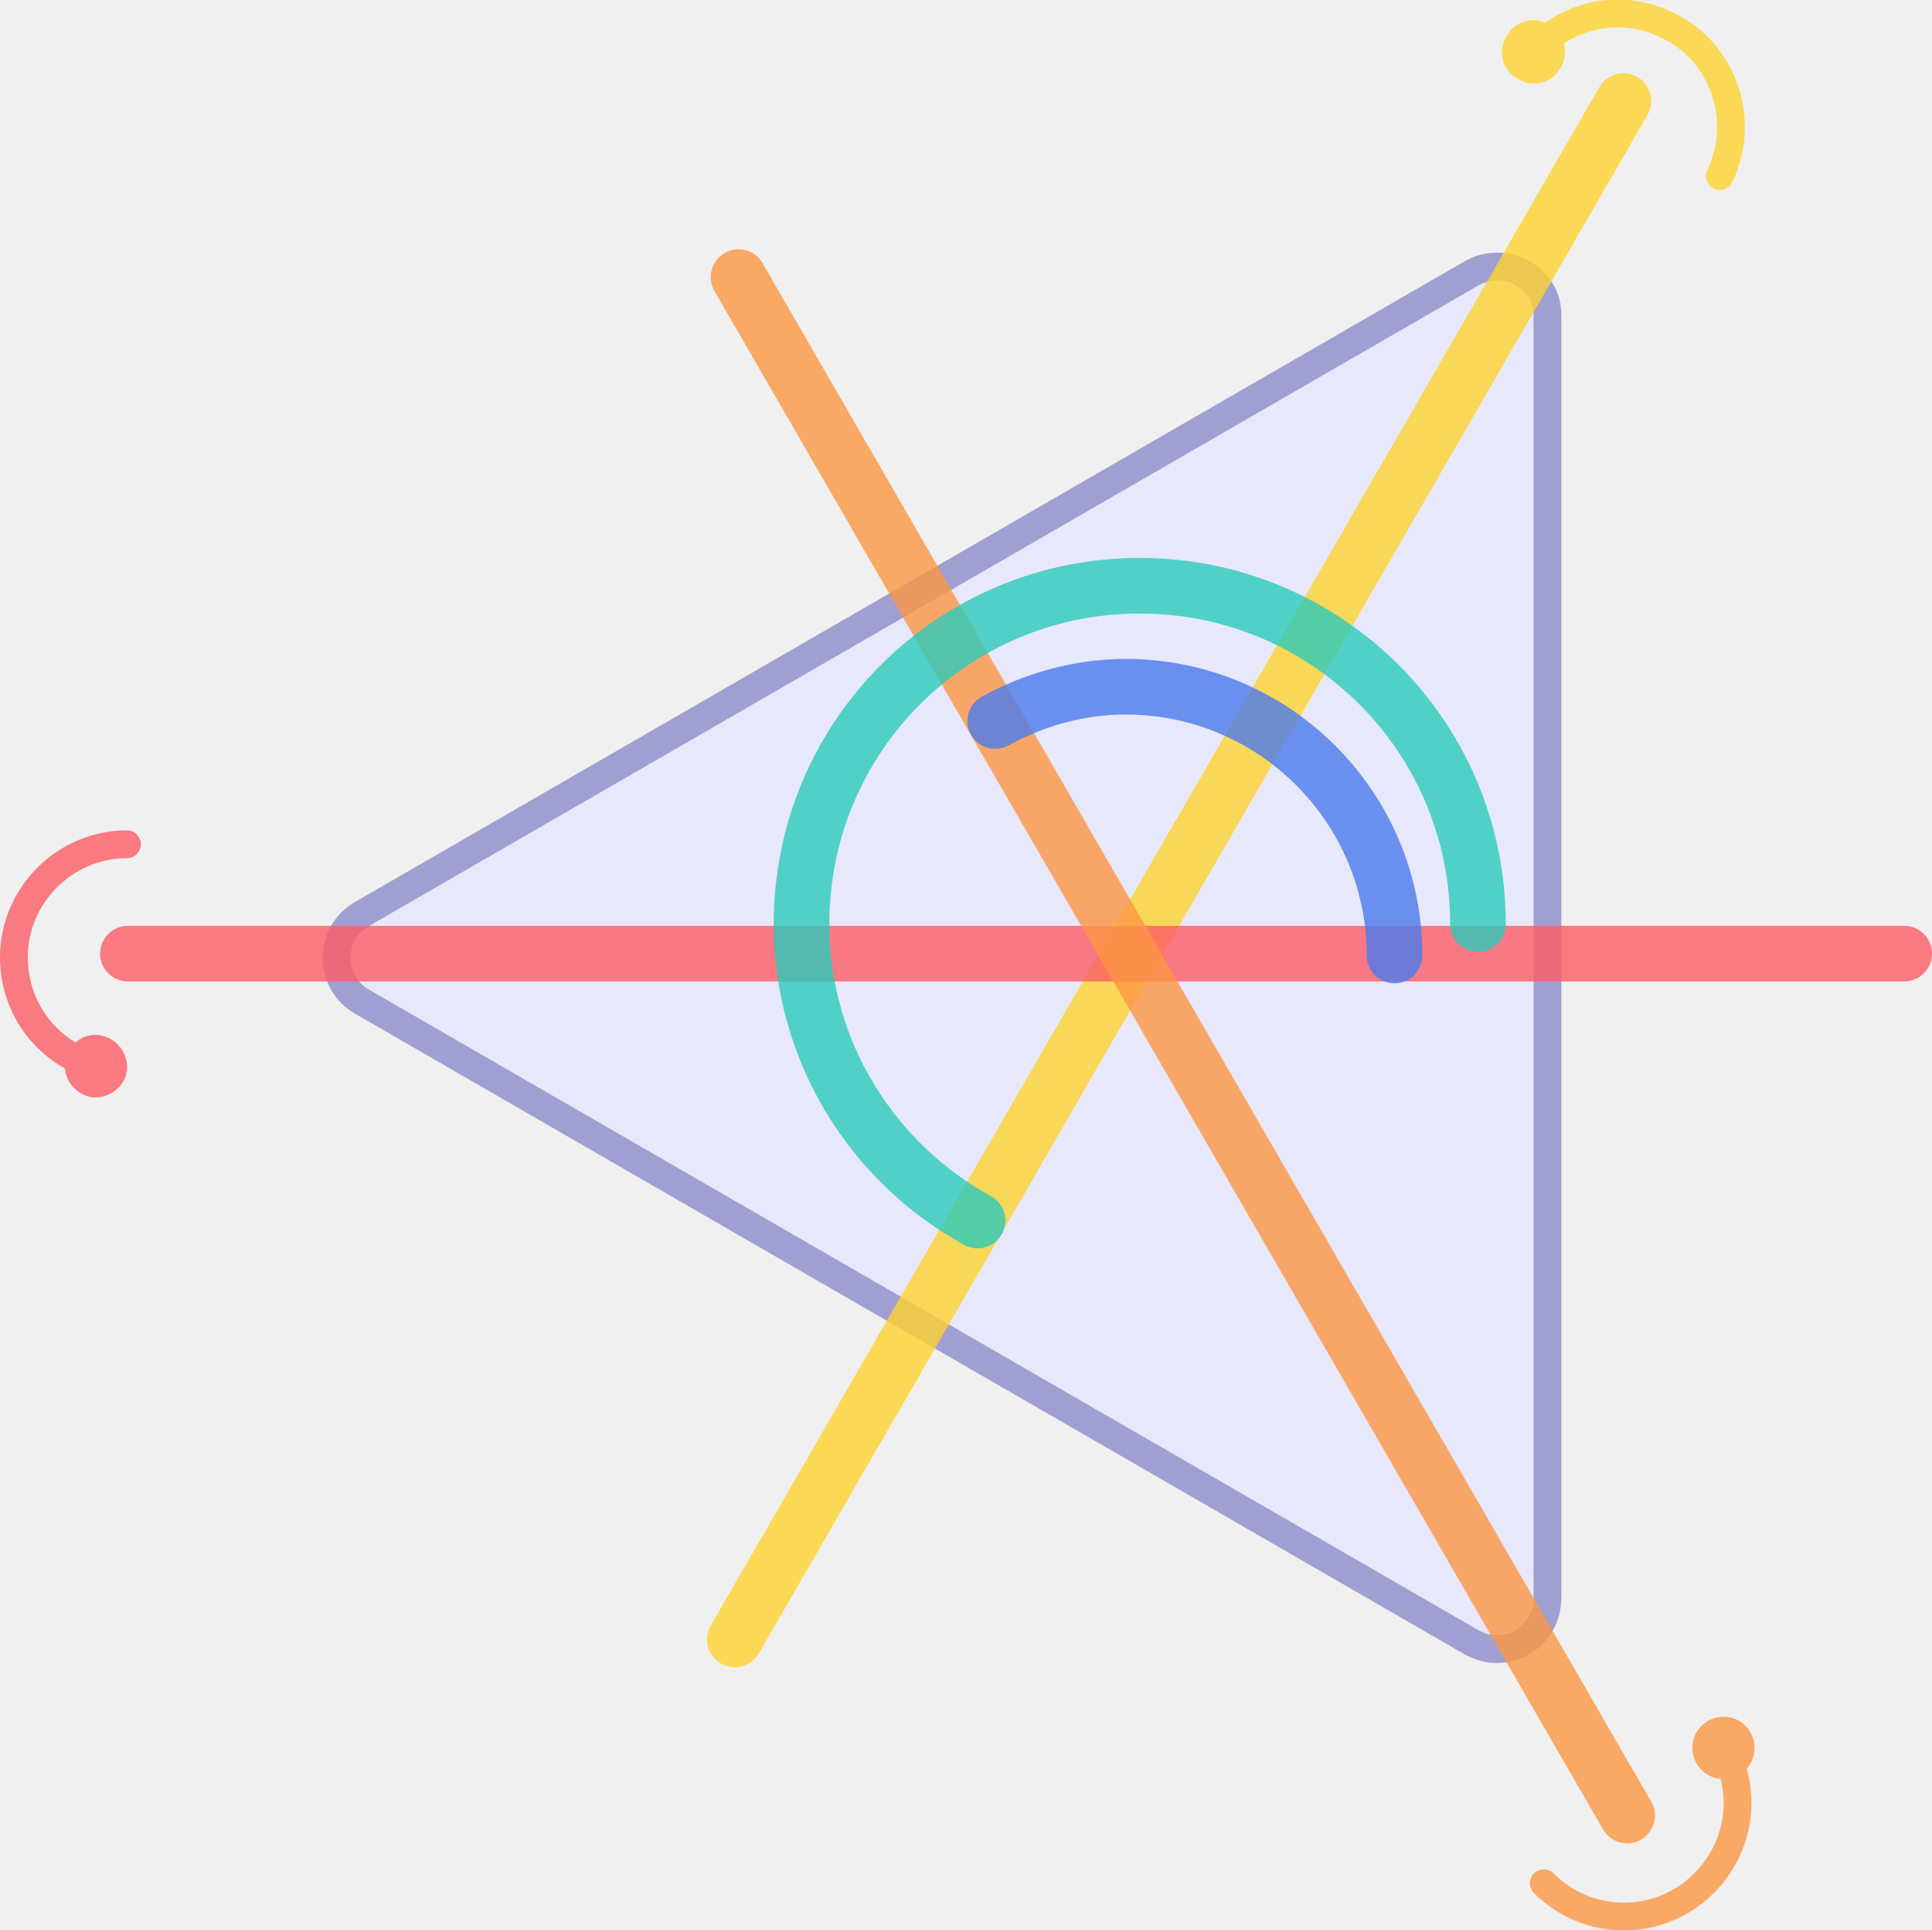
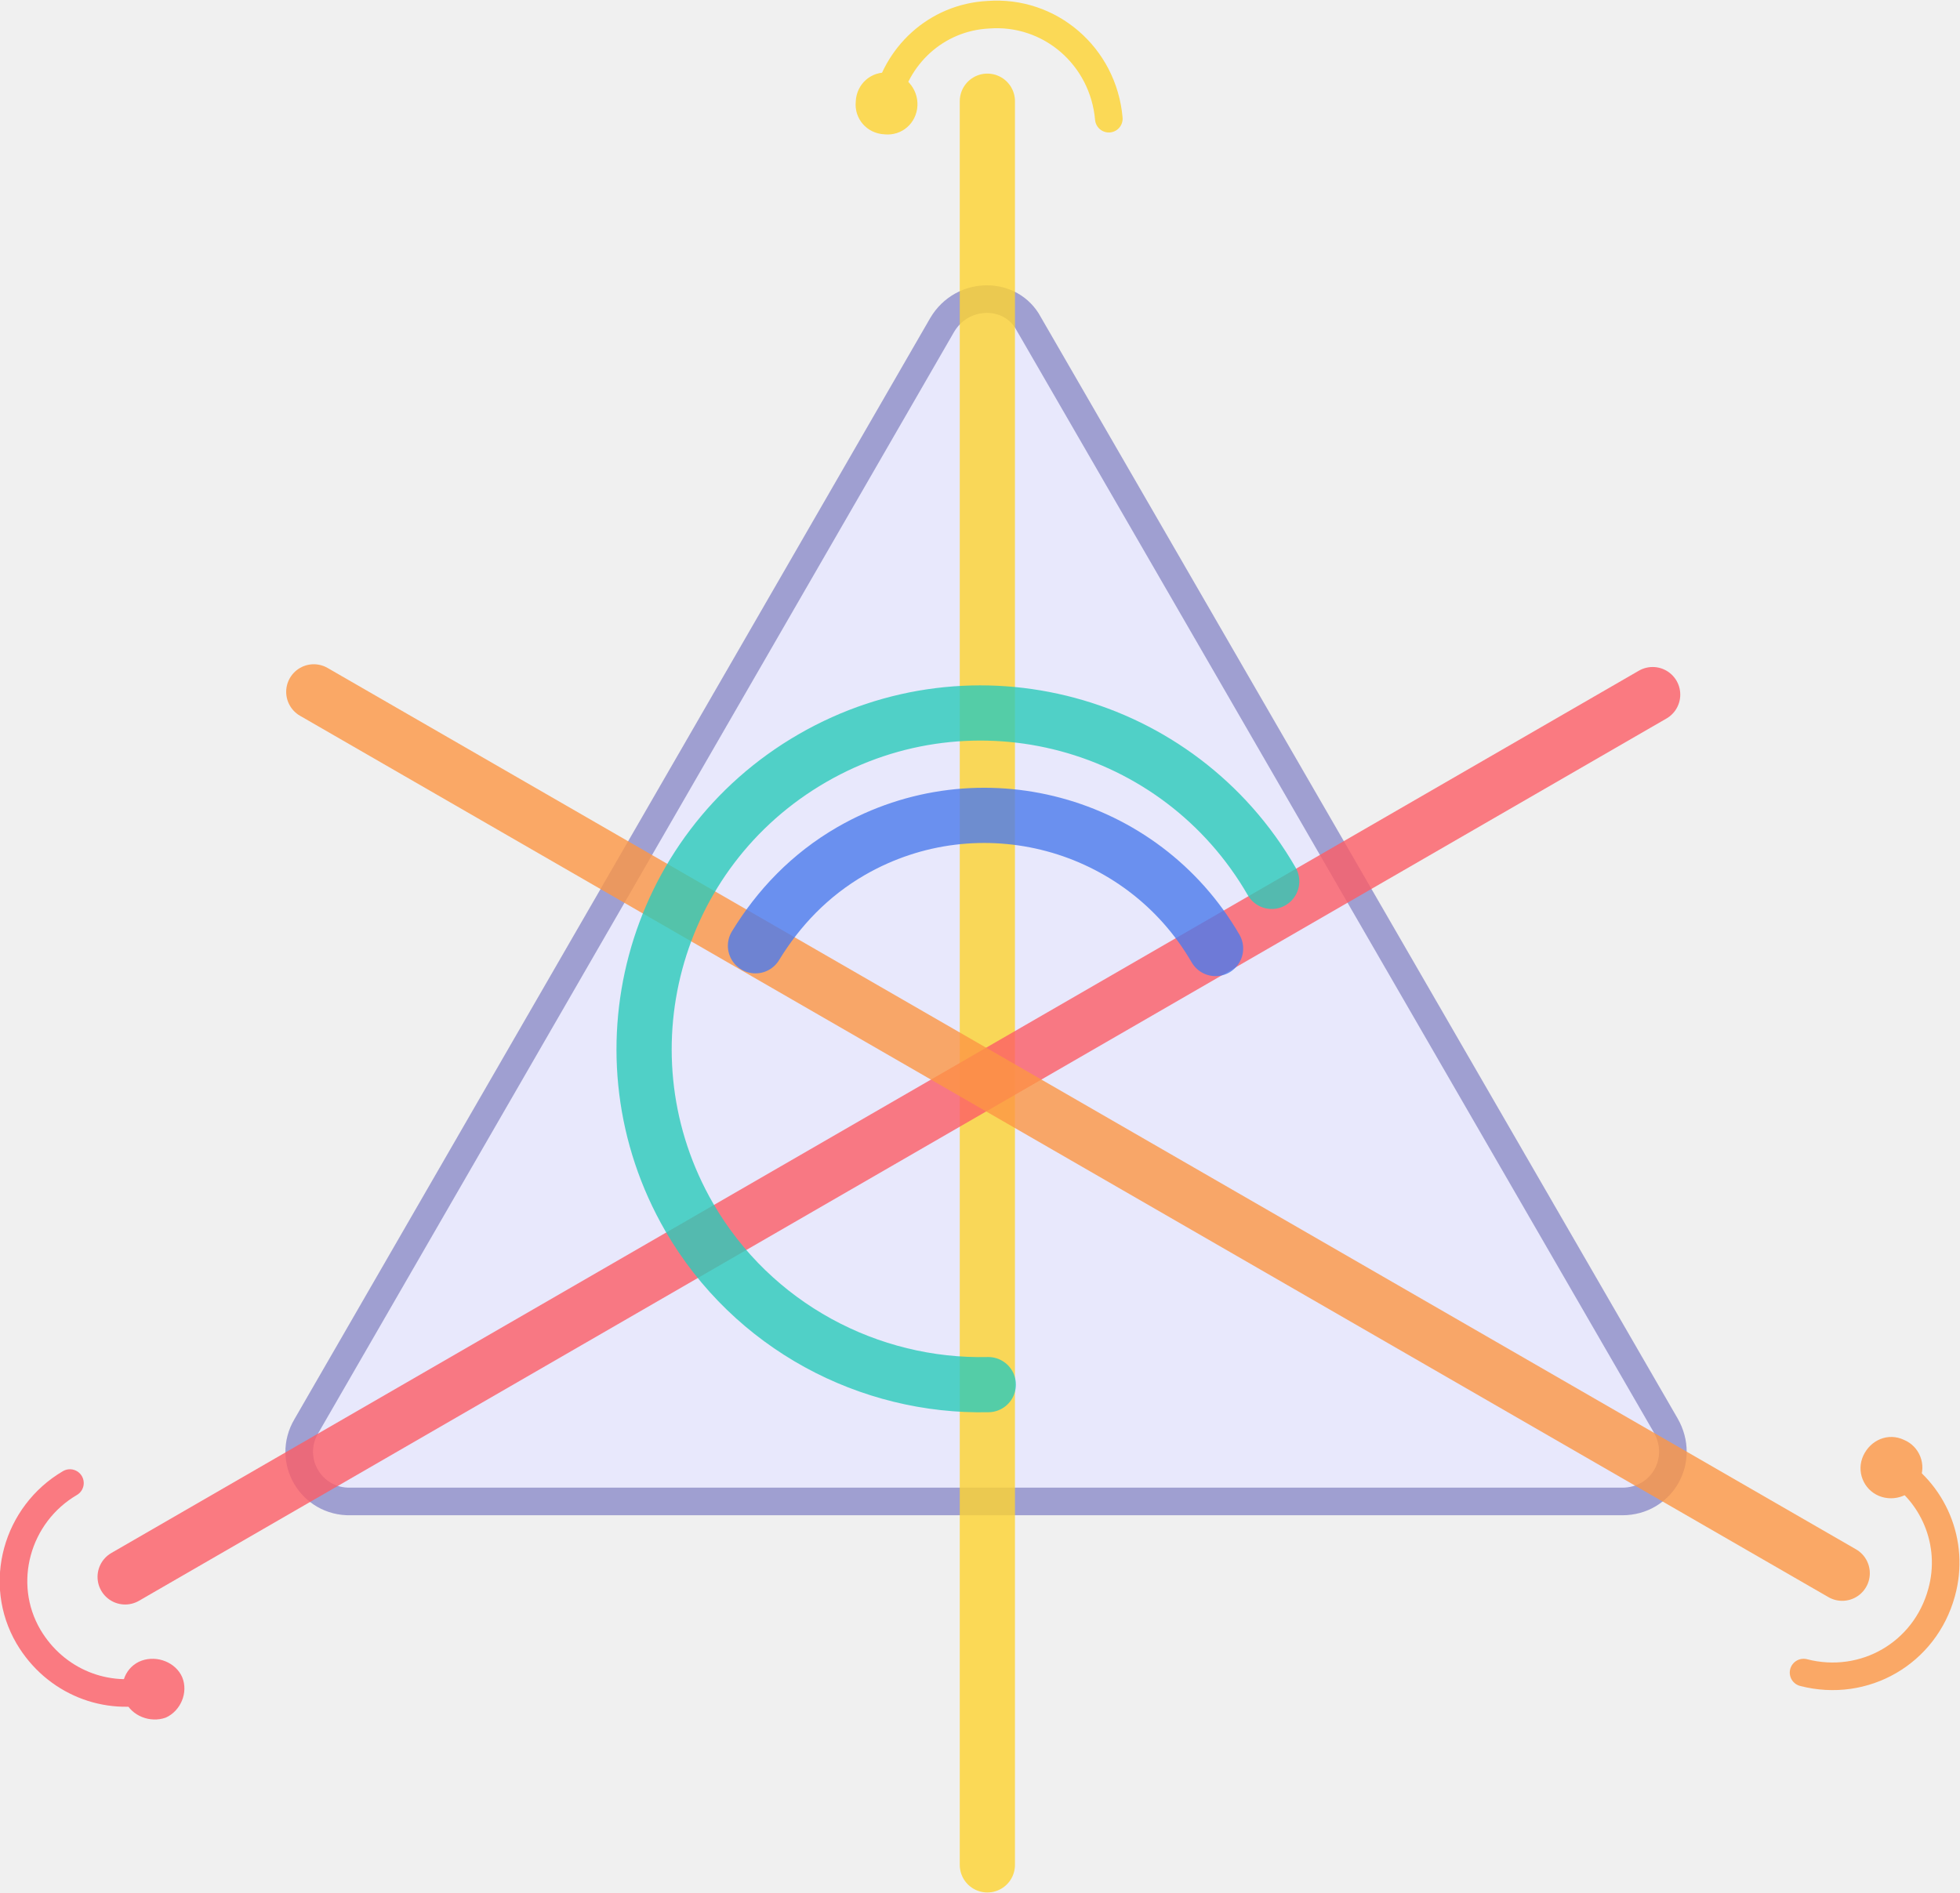
- <svg xmlns="http://www.w3.org/2000/svg" version="1.1" id="Ebene_1" x="0px" y="0px" viewBox="0 0 208.5 208.2" style="enable-background:new 0 0 208.5 208.2;" xml:space="preserve">
+ <svg xmlns="http://www.w3.org/2000/svg" version="1.1" id="Ebene_1" x="0px" y="0px" viewBox="0 0 213 205.7" style="enable-background:new 0 0 213 205.7;" xml:space="preserve">
  <style type="text/css">
- 	.st0{opacity:0.8;fill:#E6E6FF;stroke:#8B8BC9;stroke-width:3;stroke-miterlimit:10;}
- 	.st1{opacity:0.8;fill:#FFFFFF;stroke:#2C2C54;stroke-width:3;stroke-miterlimit:10;}
+ 	.st0{opacity:0.8;fill:#E6E6FF;stroke:#8B8BC9;stroke-width:3;stroke-miterlimit:10;enable-background:new    ;}
+ 	.st1{opacity:0.8;fill:#FFFFFF;stroke:#2C2C54;stroke-width:3;stroke-miterlimit:10;enable-background:new    ;}
	.st2{opacity:0.8;}
	.st3{fill:none;stroke:#FC5C65;stroke-width:3;stroke-linecap:round;stroke-miterlimit:10;}
	.st4{fill:#FC5C65;}
	.st5{fill:none;stroke:#FD9644;stroke-width:3;stroke-linecap:round;stroke-miterlimit:10;}
	.st6{fill:#FD9644;}
	.st7{fill:none;stroke:#FED330;stroke-width:3;stroke-linecap:round;stroke-miterlimit:10;}
	.st8{fill:#FED330;}
- 	.st9{opacity:0.8;fill:#FFFFFF;stroke:#FED330;stroke-width:6;stroke-linecap:round;stroke-miterlimit:10;}
- 	.st10{opacity:0.8;fill:none;stroke:#FC5C65;stroke-width:6;stroke-linecap:round;stroke-miterlimit:10;}
- 	.st11{opacity:0.8;fill:none;stroke:#FD9644;stroke-width:6;stroke-linecap:round;stroke-miterlimit:10;}
- 	.st12{opacity:0.8;fill:none;stroke:#4B7BEC;stroke-width:6;stroke-linecap:round;stroke-miterlimit:10;}
- 	.st13{opacity:0.8;fill:none;stroke:#2BCBBA;stroke-width:6;stroke-linecap:round;stroke-miterlimit:10;}
+ 	.st9{opacity:0.8;fill:none;stroke:#FED330;stroke-width:6;stroke-linecap:round;stroke-miterlimit:10;enable-background:new    ;}
+ 	.st10{opacity:0.8;fill:none;stroke:#FC5C65;stroke-width:6;stroke-linecap:round;stroke-miterlimit:10;enable-background:new    ;}
+ 	.st11{opacity:0.8;fill:none;stroke:#FD9644;stroke-width:6;stroke-linecap:round;stroke-miterlimit:10;enable-background:new    ;}
+ 	.st12{opacity:0.8;fill:none;stroke:#4B7BEC;stroke-width:6;stroke-linecap:round;stroke-miterlimit:10;enable-background:new    ;}
+ 	.st13{opacity:0.8;fill:none;stroke:#2BCBBA;stroke-width:6;stroke-linecap:round;stroke-miterlimit:10;enable-background:new    ;}
</style>
-   <path class="st0" d="M158.8,29.5L39.1,98.6c-3.7,2.1-3.7,7.4,0,9.5l119.7,69.1c3.7,2.1,8.2-0.5,8.2-4.8l0-138.3  C167.1,30,162.5,27.4,158.8,29.5z" />
-   <path class="st1" d="M163.6,29.2" />
+   <path class="st0" d="M102.4,35.3L33.3,155c-2.2,3.7,0.5,8.3,4.8,8.2l138.2,0c4.3,0,6.9-4.5,4.7-8.3L111.8,35.2  C109.9,31.6,104.6,31.6,102.4,35.3z" />
+   <path class="st1" d="M106.5,32.6" />
  <g class="st2">
    <g>
-       <path class="st3" d="M10.5,115.1c-5.2-1.4-9-6.1-9-11.8c0-6.7,5.5-12.2,12.2-12.2" />
+       <path class="st3" d="M16.8,183.6c-5.2,1.4-10.8-0.8-13.7-5.7c-3.4-5.8-1.3-13.3,4.5-16.7" />
      <g>
-         <path class="st4" d="M10.8,111.7c1.8,0.3,3.1,2,2.9,3.8s-2,3.1-3.8,2.9c-1.8-0.3-3.1-2-2.9-3.8C7.3,112.7,9,111.4,10.8,111.7z" />
+         <path class="st4" d="M15.4,180.5c1.7-0.6,3.7,0.2,4.4,1.8c0.7,1.7-0.2,3.7-1.8,4.4c-1.7,0.6-3.7-0.2-4.4-1.8     C12.8,183.1,13.7,181.1,15.4,180.5z" />
      </g>
    </g>
  </g>
  <g class="st2">
    <g>
-       <path class="st5" d="M185.9,188.5c2.7,4.7,2,10.7-2,14.7c-4.8,4.8-12.5,4.8-17.3,0" />
+       <path class="st5" d="M205.4,159.4c4.7,2.7,7.1,8.3,5.6,13.7c-1.8,6.6-8.4,10.4-15,8.7" />
      <g>
-         <path class="st6" d="M183.3,190.6c-1.1-1.5-0.8-3.6,0.7-4.7s3.6-0.8,4.7,0.7c1.1,1.5,0.8,3.6-0.7,4.7S184.4,192.1,183.3,190.6z" />
+         <path class="st6" d="M204.2,162.6c-1.7-0.7-2.5-2.7-1.7-4.4s2.7-2.5,4.4-1.7c1.7,0.7,2.5,2.7,1.7,4.4     C207.9,162.5,205.9,163.3,204.2,162.6z" />
      </g>
    </g>
  </g>
  <g class="st2">
    <g>
-       <path class="st7" d="M165.4,5.7c3.5-4.1,9.4-5.5,14.5-3c6.1,2.9,8.6,10.2,5.7,16.3" />
+       <path class="st7" d="M96.3,11.4c1-5.3,5.4-9.5,11.1-9.8c6.7-0.5,12.5,4.5,13.1,11.3" />
      <g>
-         <path class="st8" d="M168.3,7.5c-1,1.6-3.1,2-4.7,0.9c-1.6-1-2-3.1-0.9-4.7c1-1.6,3.1-2,4.7-0.9C168.9,3.8,169.4,5.9,168.3,7.5z" />
+         <path class="st8" d="M99.7,11.5c-0.1,1.9-1.7,3.3-3.6,3.1c-1.9-0.1-3.3-1.7-3.1-3.6c0.1-1.9,1.7-3.3,3.6-3.1     C98.3,8,99.8,9.6,99.7,11.5z" />
      </g>
    </g>
  </g>
-   <line class="st9" x1="175.2" y1="10.9" x2="79.3" y2="176.9" />
-   <line class="st10" x1="13.8" y1="102.9" x2="205.5" y2="102.9" />
-   <line class="st11" x1="79.7" y1="29.9" x2="175.6" y2="195.9" />
-   <path class="st12" d="M107.4,77.8c4.2-2.3,9-3.7,14.1-3.7c16,0,29,13,29,29" />
-   <path class="st13" d="M105.5,131.7c-11.3-6.2-19-18.2-19-32c0-20.2,16.3-36.5,36.5-36.5s36.5,16.3,36.5,36.5" />
+   <line class="st9" x1="107.3" y1="11" x2="107.3" y2="202.7" />
+   <line class="st10" x1="13.6" y1="171.4" x2="179.6" y2="75.5" />
+   <line class="st11" x1="34.1" y1="75.2" x2="200.2" y2="171" />
+   <path class="st12" d="M82.1,102.8c2.5-4.1,5.9-7.7,10.4-10.3c13.9-8,31.6-3.2,39.6,10.6" />
+   <path class="st13" d="M107.4,150.5c-12.9,0.3-25.6-6.3-32.5-18.2c-10.1-17.5-4.1-39.8,13.4-49.9s39.8-4.1,49.9,13.4" />
</svg>
